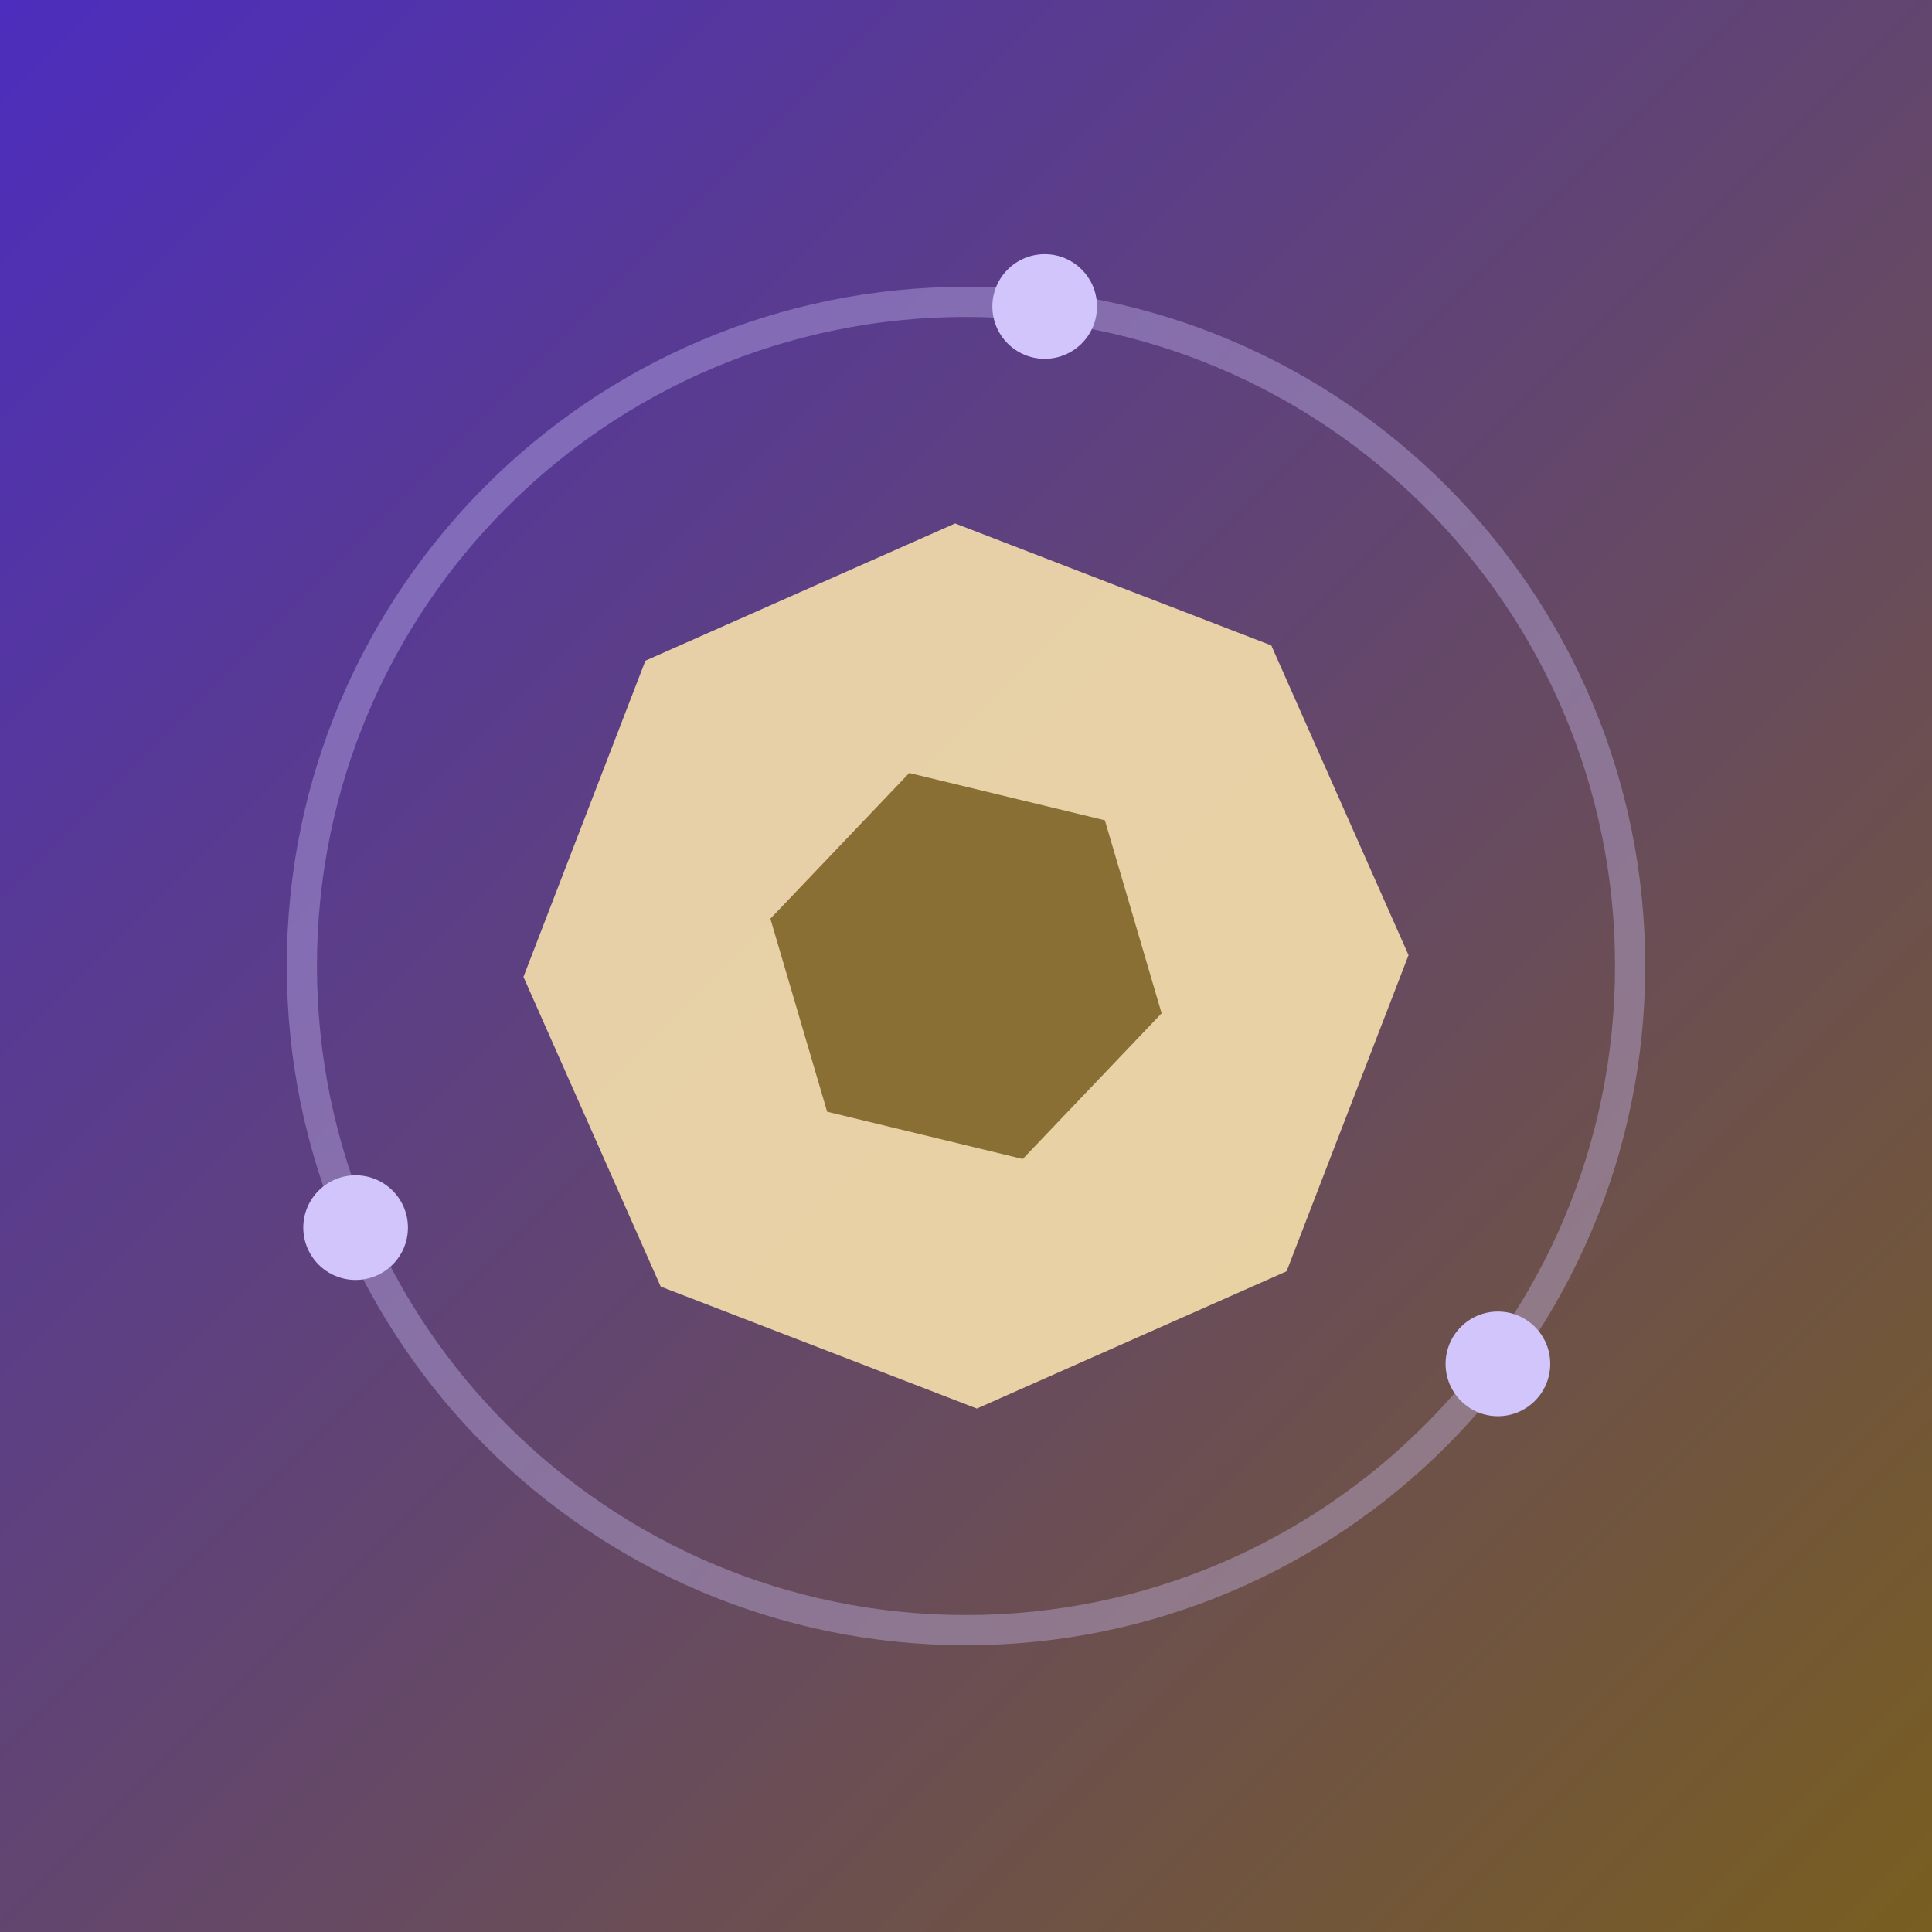
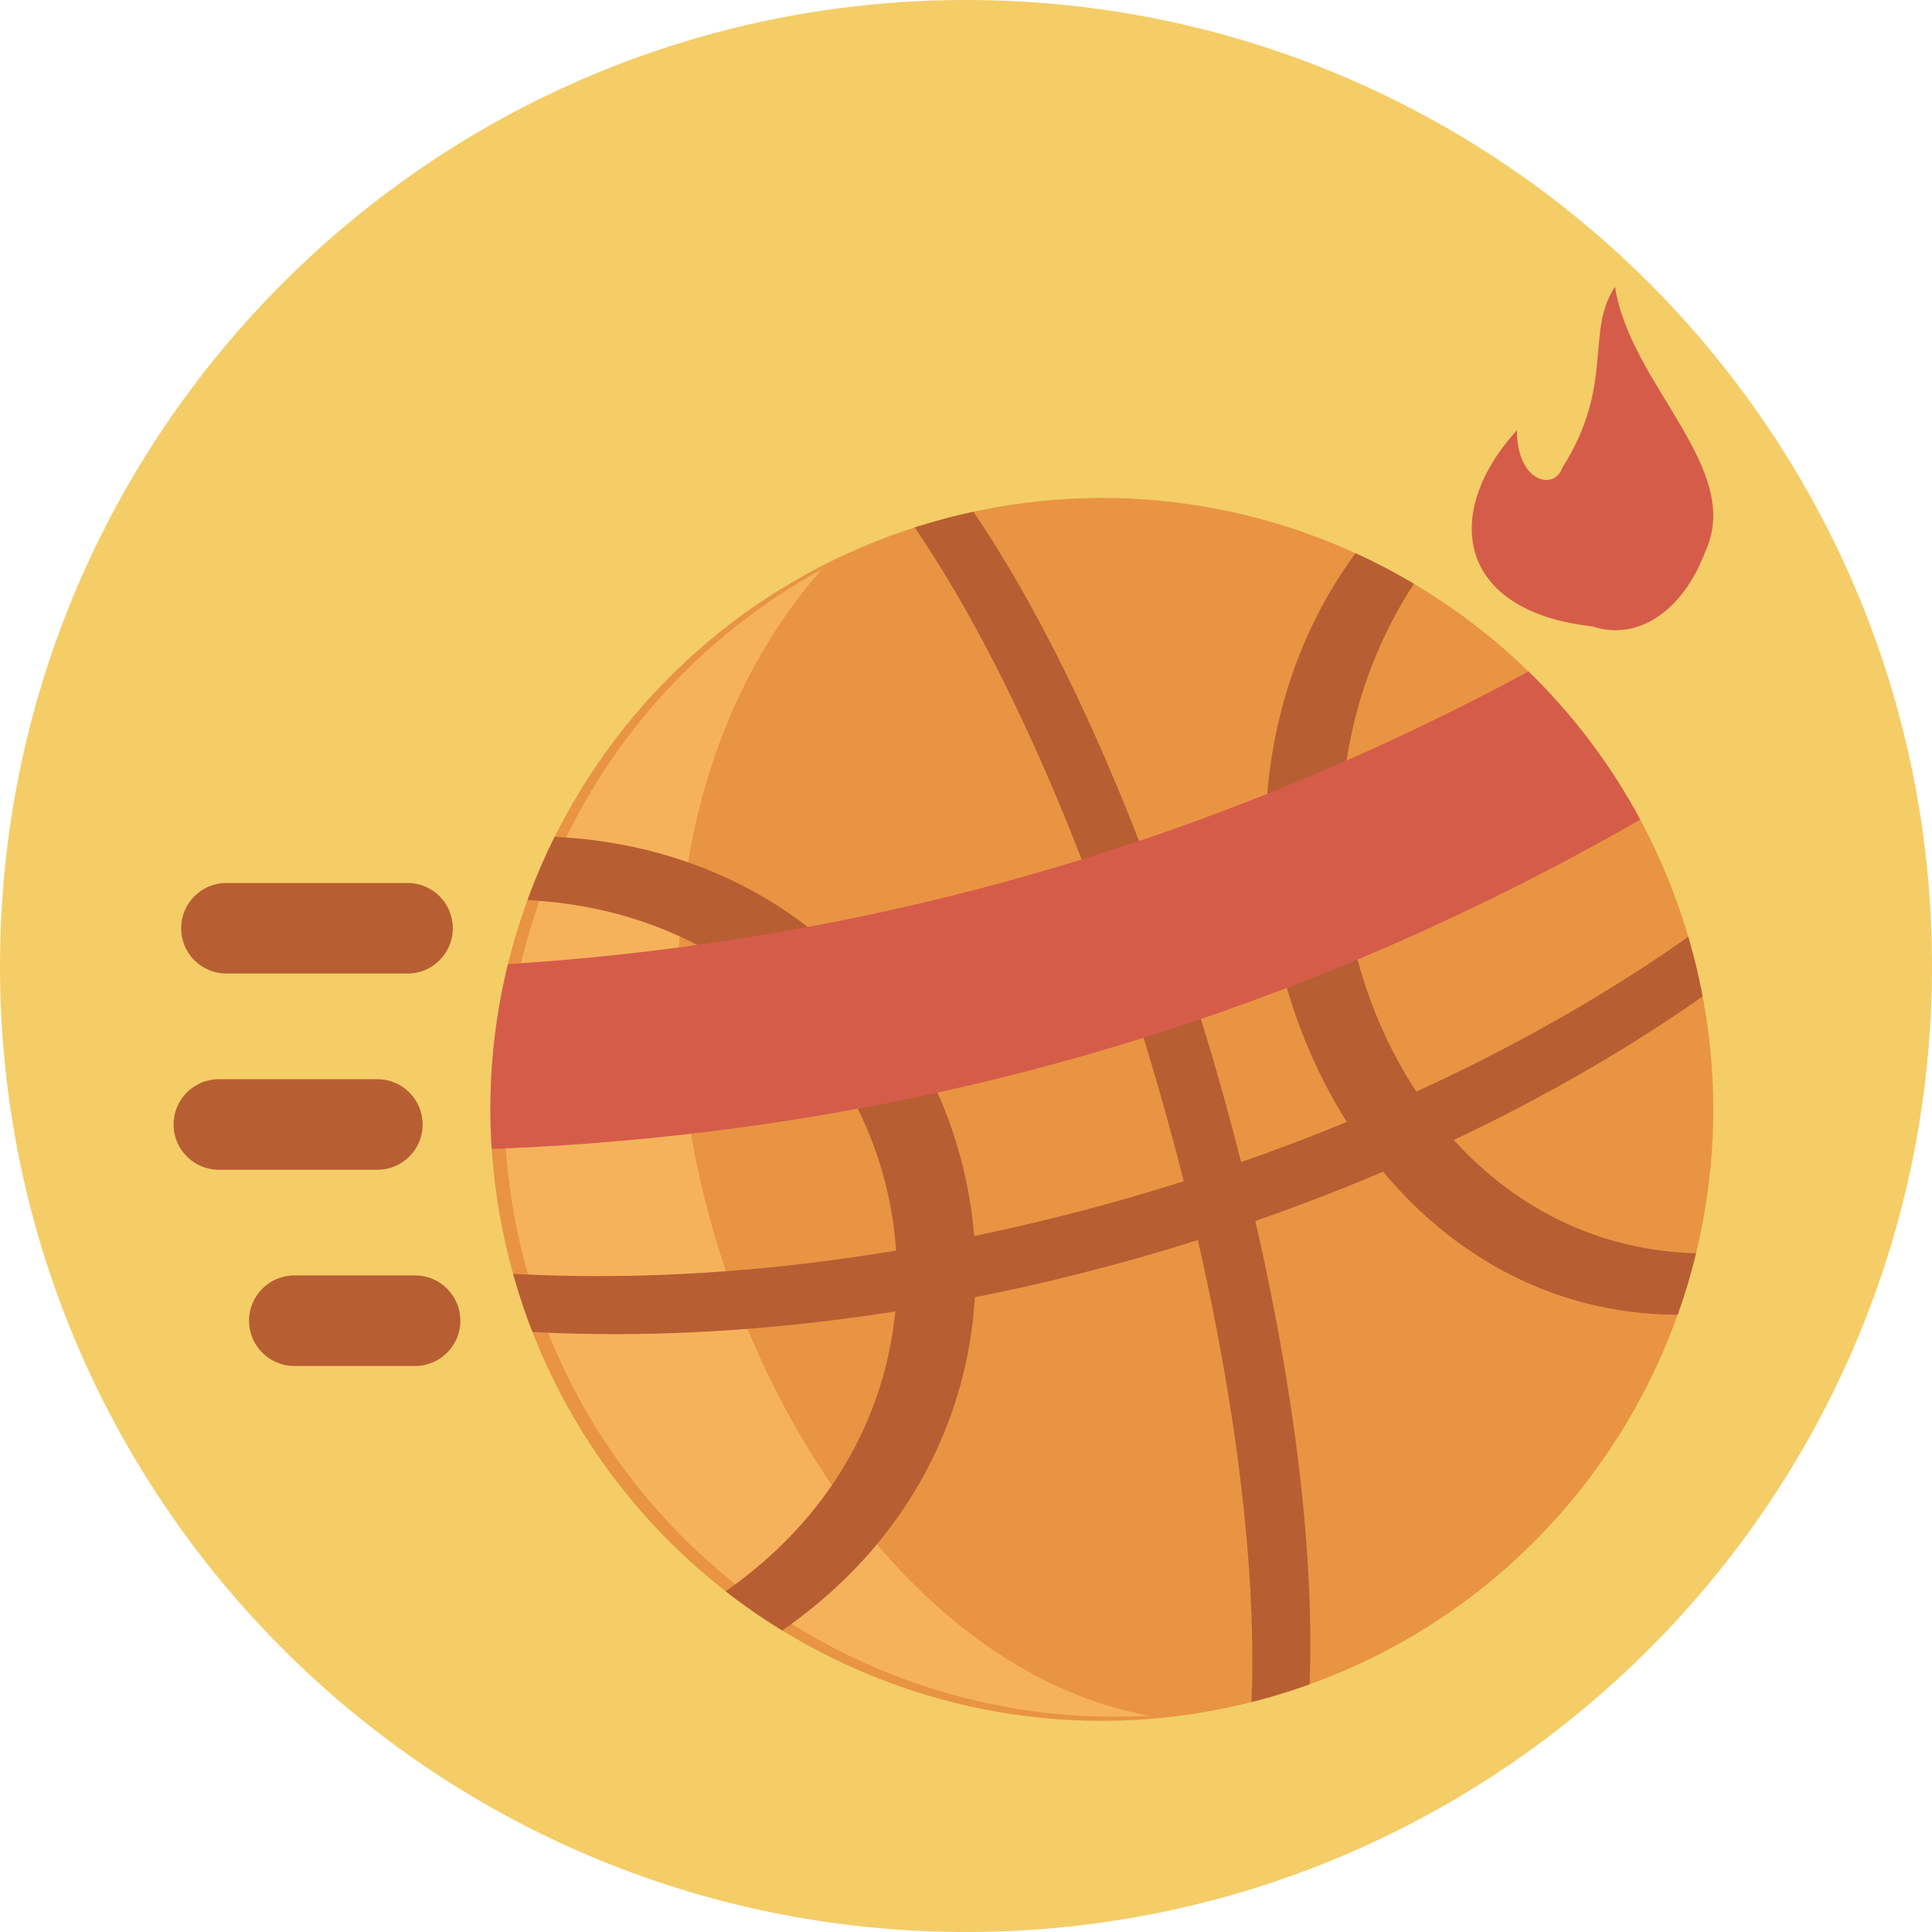
- <svg xmlns="http://www.w3.org/2000/svg" viewBox="0 0 96 96" width="96" height="96" role="img" aria-label="散修头像">
+ <svg xmlns="http://www.w3.org/2000/svg" viewBox="0 0 256 256" width="256" height="256" role="img" aria-label="戴红色汗带的活力篮球">
  <defs>
-     <linearGradient id="g" x1="0" y1="0" x2="1" y2="1">
-       <stop offset="0" stop-color="hsl(253, 62%, 46%)" />
-       <stop offset="1" stop-color="hsl(42, 58%, 30%)" />
-     </linearGradient>
+     <clipPath id="frame">
+       <circle cx="128" cy="128" r="128" />
+     </clipPath>
+     <clipPath id="ball">
+       <circle cx="0" cy="0" r="81" />
+     </clipPath>
  </defs>
-   <rect width="96" height="96" fill="url(#g)" />
-   <circle cx="48.0" cy="48.0" r="33" fill="none" stroke="hsl(253, 90%, 88%)" stroke-opacity=".35" stroke-width="1.5" />
-   <polygon points="63.17,32.07 69.99,47.46 63.93,63.17 48.54,69.99 32.83,63.93 26.01,48.54 32.07,32.83 47.46,26.01" fill="hsl(42, 80%, 82%)" fill-opacity=".9" />
-   <polygon points="41.10,55.24 38.28,45.65 45.18,38.41 54.90,40.76 57.72,50.35 50.82,57.59" fill="hsl(42, 58%, 30%)" fill-opacity=".85" />
-   <circle cx="17.67" cy="61.00" r="2.60" fill="hsl(253, 90%, 88%)" />
-   <circle cx="51.91" cy="15.23" r="2.60" fill="hsl(253, 90%, 88%)" />
-   <circle cx="74.43" cy="67.77" r="2.60" fill="hsl(253, 90%, 88%)" />
+   <circle cx="128" cy="128" r="128" fill="#F4CD67" />
+   <g clip-path="url(#frame)">
+     <g fill="#B85E33">
+       <rect x="24" y="117" width="36" height="12" rx="6" />
+       <rect x="23" y="143" width="33" height="12" rx="6" />
+       <rect x="33" y="169" width="28" height="12" rx="6" />
+     </g>
+     <path fill="#D65C4A" d="M211 83C193 81 191 68 201 57C201 64 206 65 207 62C214 51 210 44 214 38C216 51 231 62 226 73C223 81 217 85 211 83Z" />
+     <g transform="translate(146 147) rotate(-16)">
+       <g clip-path="url(#ball)">
+         <circle cx="0" cy="0" r="81" fill="#E99442" />
+         <path fill="#F5B25B" d="M-16-79A81 81 0 0 0-16 79C-63 56-70-44-16-79Z" />
+         <g fill="#B85E33">
+           <path d="M-4-85C12-42 12 42-4 85H4C20 42 20-42 4-85Z" />
+           <path d="M-64-56C-5-40-5 40-64 56L-70 49C-17 35-17-35-70-49Z" />
+           <path d="M56-64C14-36 20 37 69 48L74 41C31 31 26-31 62-58Z" />
+           <path d="M-85-2C-34 17 34 17 85-2V6C34 25-34 25-85 6Z" />
+         </g>
+         <path fill="#D65C4A" d="M-86-44Q0-21 86-44V-19Q0 4-86-19Z" />
+       </g>
+     </g>
+   </g>
</svg>
